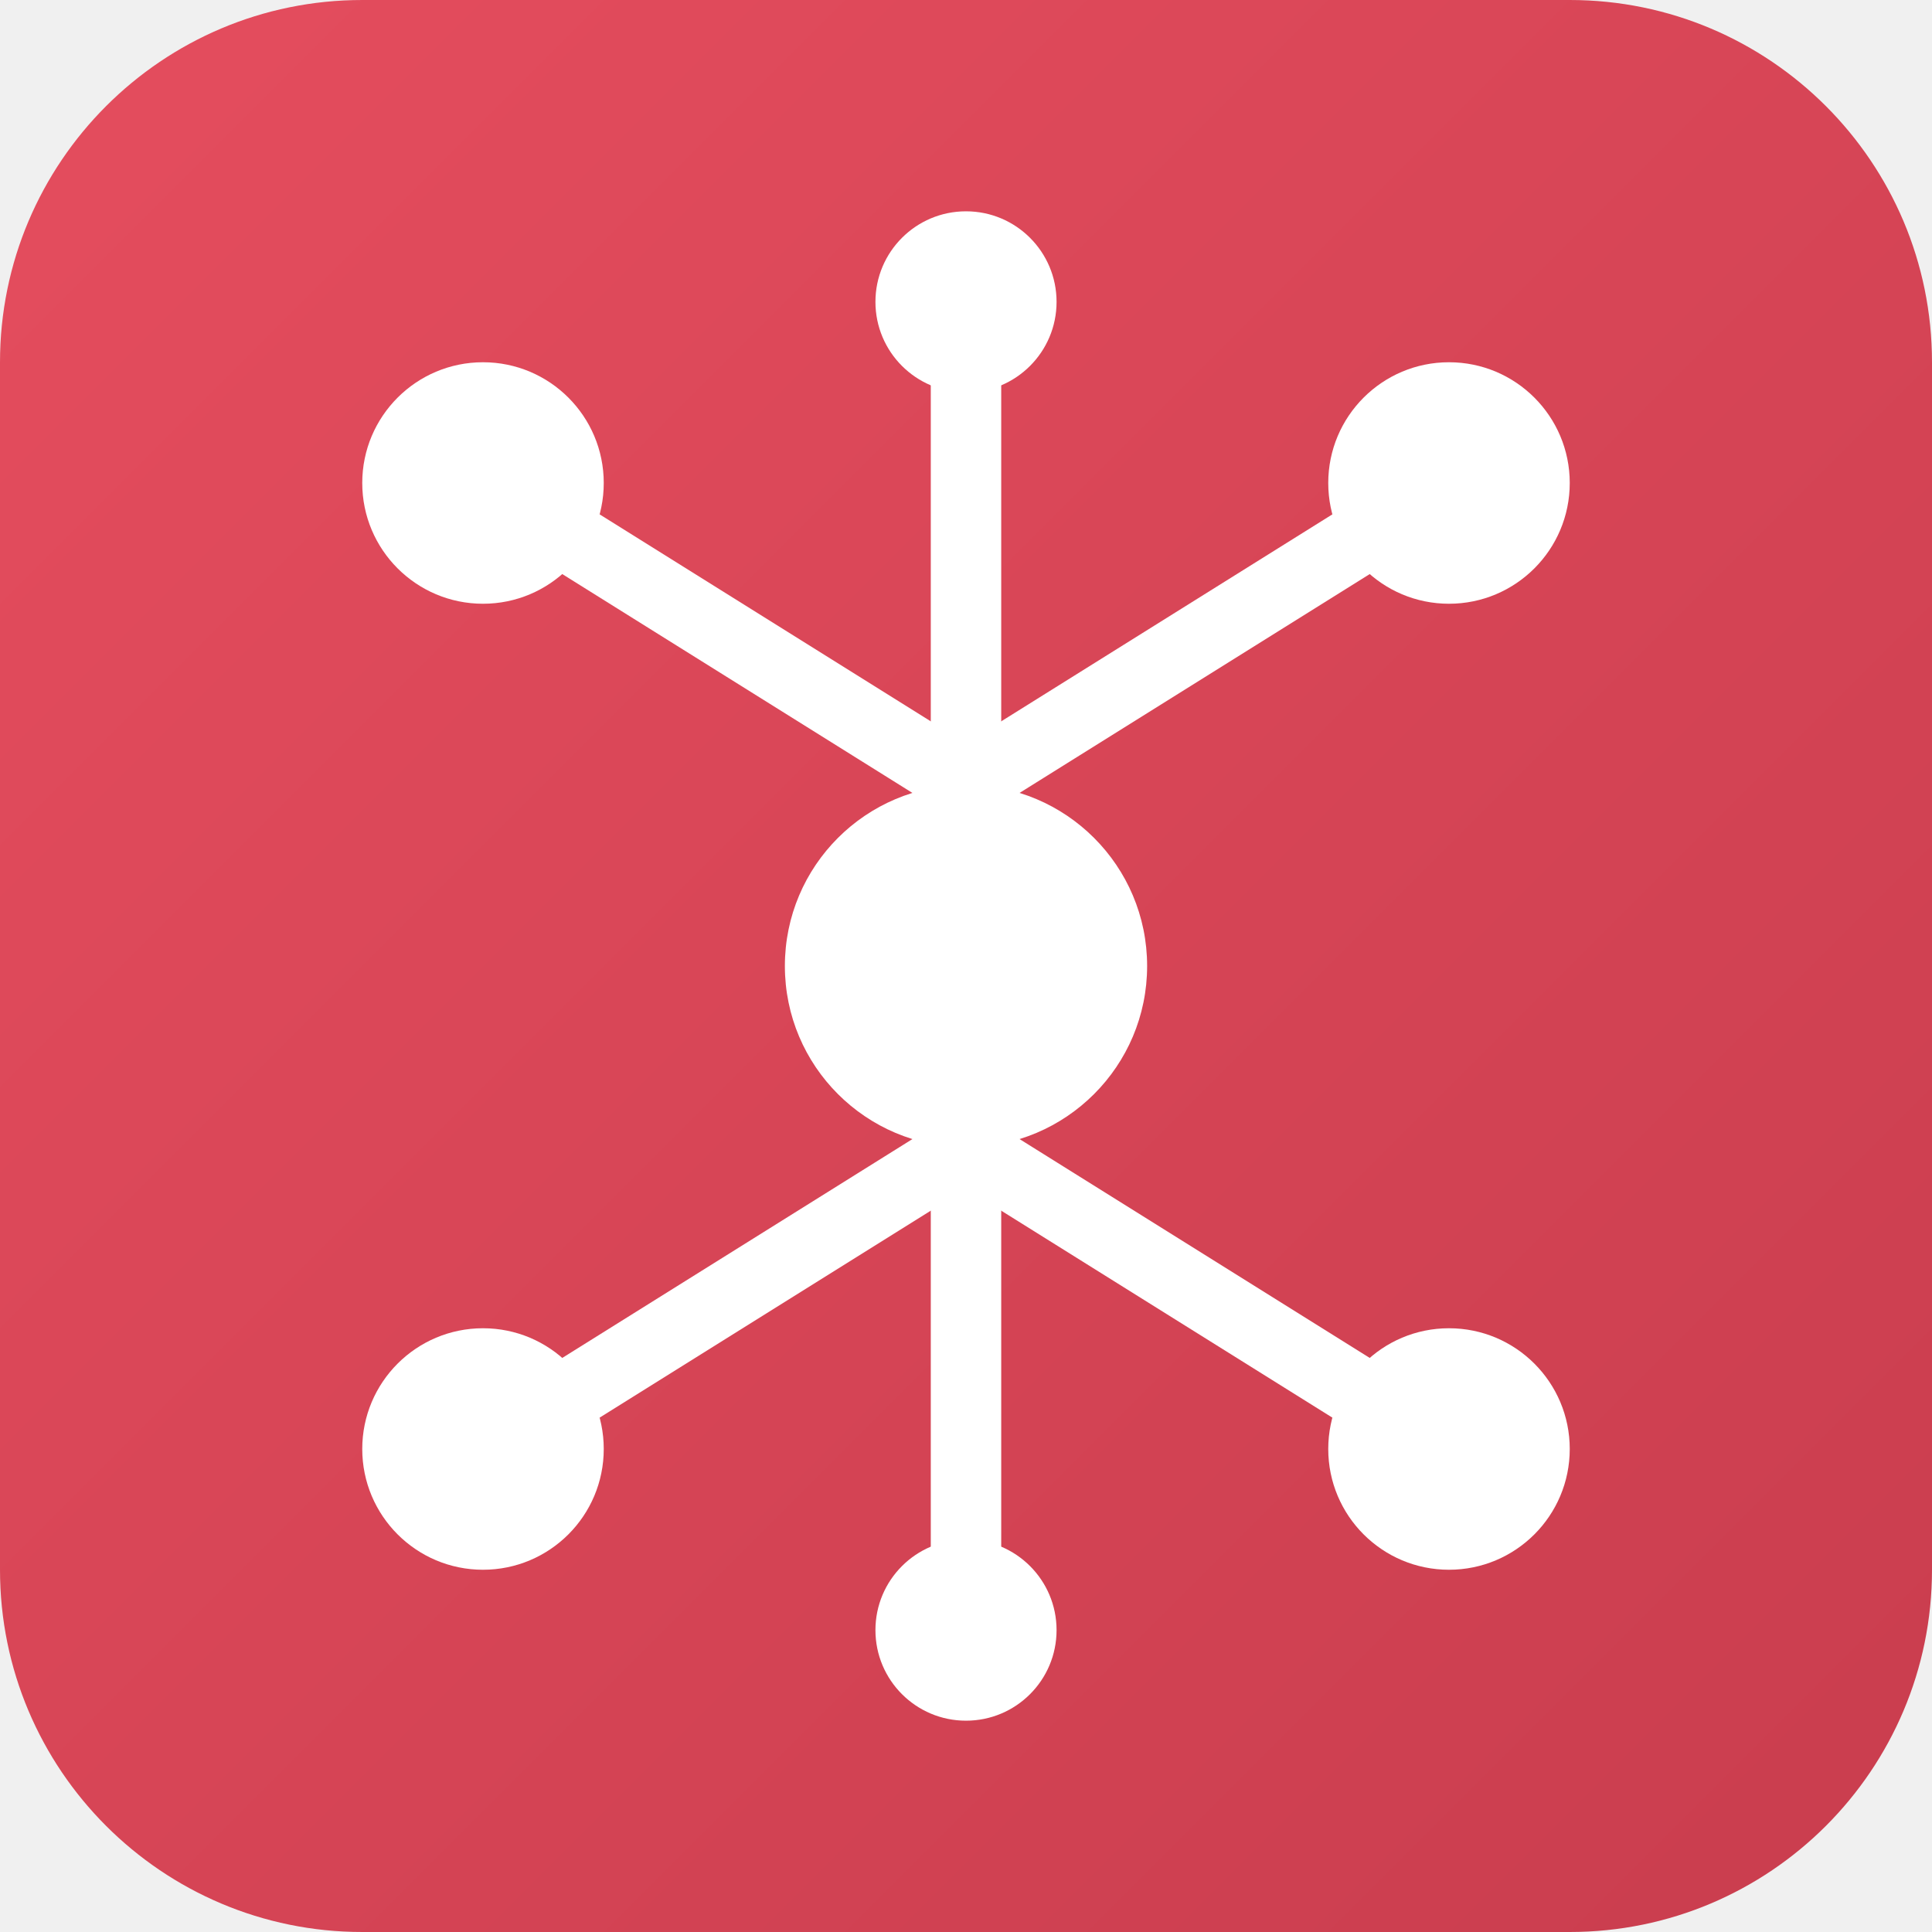
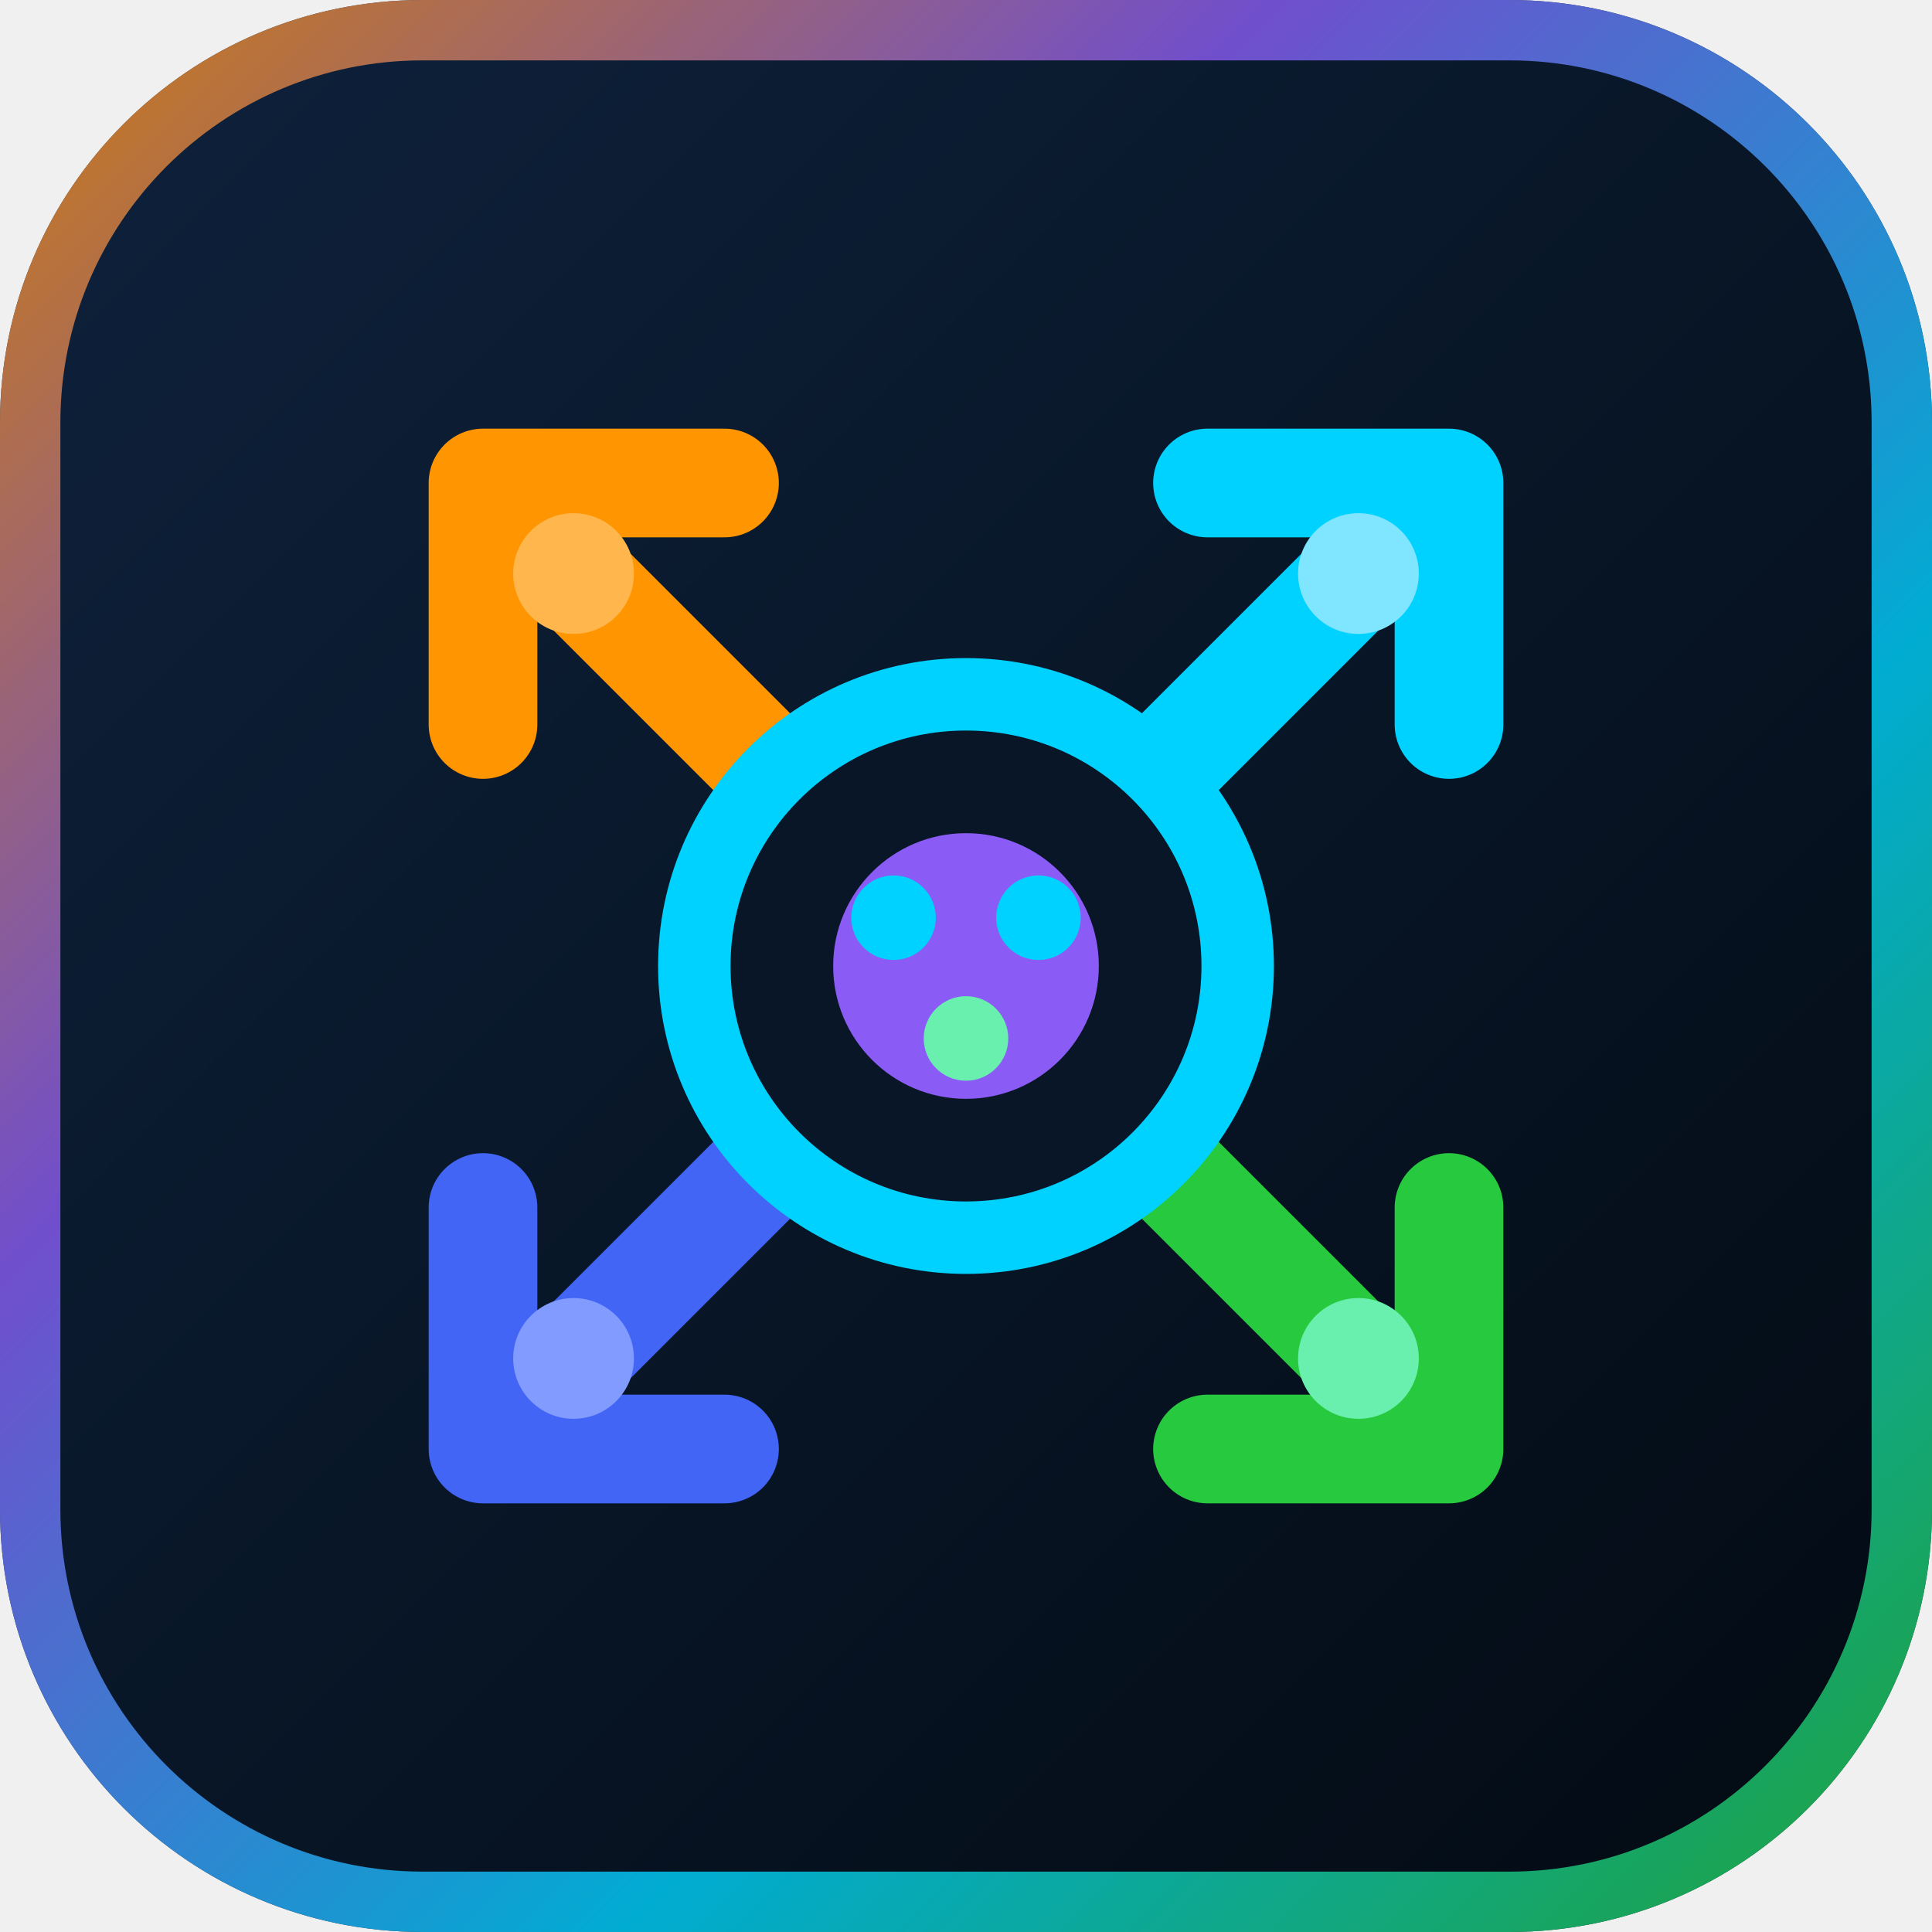
- <svg xmlns="http://www.w3.org/2000/svg" width="192" height="192" viewBox="0 0 192 192" fill="none">
-   <rect width="192" height="192" rx="36" fill="url(#gradient)" />
-   <circle cx="96" cy="96" r="18" fill="white" />
-   <circle cx="48" cy="48" r="12" fill="white" />
-   <circle cx="144" cy="48" r="12" fill="white" />
-   <circle cx="48" cy="144" r="12" fill="white" />
-   <circle cx="144" cy="144" r="12" fill="white" />
-   <circle cx="96" cy="30" r="9" fill="white" />
-   <circle cx="96" cy="162" r="9" fill="white" />
-   <line x1="96" y1="78" x2="48" y2="48" stroke="white" stroke-width="7" stroke-linecap="round" />
-   <line x1="96" y1="78" x2="144" y2="48" stroke="white" stroke-width="7" stroke-linecap="round" />
-   <line x1="96" y1="114" x2="48" y2="144" stroke="white" stroke-width="7" stroke-linecap="round" />
-   <line x1="96" y1="114" x2="144" y2="144" stroke="white" stroke-width="7" stroke-linecap="round" />
-   <line x1="96" y1="78" x2="96" y2="30" stroke="white" stroke-width="7" stroke-linecap="round" />
-   <line x1="96" y1="114" x2="96" y2="162" stroke="white" stroke-width="7" stroke-linecap="round" />
+ <svg xmlns="http://www.w3.org/2000/svg" width="32" height="32" viewBox="0 0 32 32" fill="none">
+   <rect width="32" height="32" rx="7" fill="url(#bg-gradient)" />
+   <rect x="0.5" y="0.5" width="31" height="31" rx="6.5" stroke="url(#border-gradient)" stroke-width="1" opacity="0.8" />
+   <path d="M14 14L8 8M8 8H12M8 8V12" stroke="#FF9500" stroke-width="1.8" stroke-linecap="round" stroke-linejoin="round" />
+   <circle cx="9.5" cy="9.5" r="1" fill="#FFB74D" />
+   <path d="M18 14L24 8M24 8H20M24 8V12" stroke="#00D2FF" stroke-width="1.8" stroke-linecap="round" stroke-linejoin="round" />
+   <circle cx="22.5" cy="9.5" r="1" fill="#80E5FF" />
+   <path d="M14 18L8 24M8 24H12M8 24V20" stroke="#4265F6" stroke-width="1.8" stroke-linecap="round" stroke-linejoin="round" />
+   <circle cx="9.5" cy="22.5" r="1" fill="#829BFF" />
+   <path d="M18 18L24 24M24 24H20M24 24V20" stroke="#27C93F" stroke-width="1.8" stroke-linecap="round" stroke-linejoin="round" />
+   <circle cx="22.5" cy="22.5" r="1" fill="#69F0AE" />
+   <circle cx="16" cy="16" r="4.5" fill="#081627" stroke="#00D2FF" stroke-width="1.2" />
+   <circle cx="16" cy="16" r="2.2" fill="#8A5CF5" />
+   <circle cx="14.8" cy="15.2" r="0.7" fill="#00D2FF" />
+   <circle cx="17.2" cy="15.2" r="0.7" fill="#00D2FF" />
+   <circle cx="16" cy="17.2" r="0.7" fill="#69F0AE" />
  <defs>
-     <linearGradient id="gradient" x1="0" y1="0" x2="192" y2="192" gradientUnits="userSpaceOnUse">
-       <stop stop-color="#E54D5E" />
-       <stop offset="1" stop-color="#C93D4E" />
+     <linearGradient id="bg-gradient" x1="0" y1="0" x2="32" y2="32" gradientUnits="userSpaceOnUse">
+       <stop stop-color="#0F223D" />
+       <stop offset="0.5" stop-color="#081627" />
+       <stop offset="1" stop-color="#030A12" />
+     </linearGradient>
+     <linearGradient id="border-gradient" x1="0" y1="0" x2="32" y2="32" gradientUnits="userSpaceOnUse">
+       <stop stop-color="#FF9500" />
+       <stop offset="0.33" stop-color="#8A5CF5" />
+       <stop offset="0.66" stop-color="#00D2FF" />
+       <stop offset="1" stop-color="#27C93F" />
    </linearGradient>
  </defs>
</svg>
